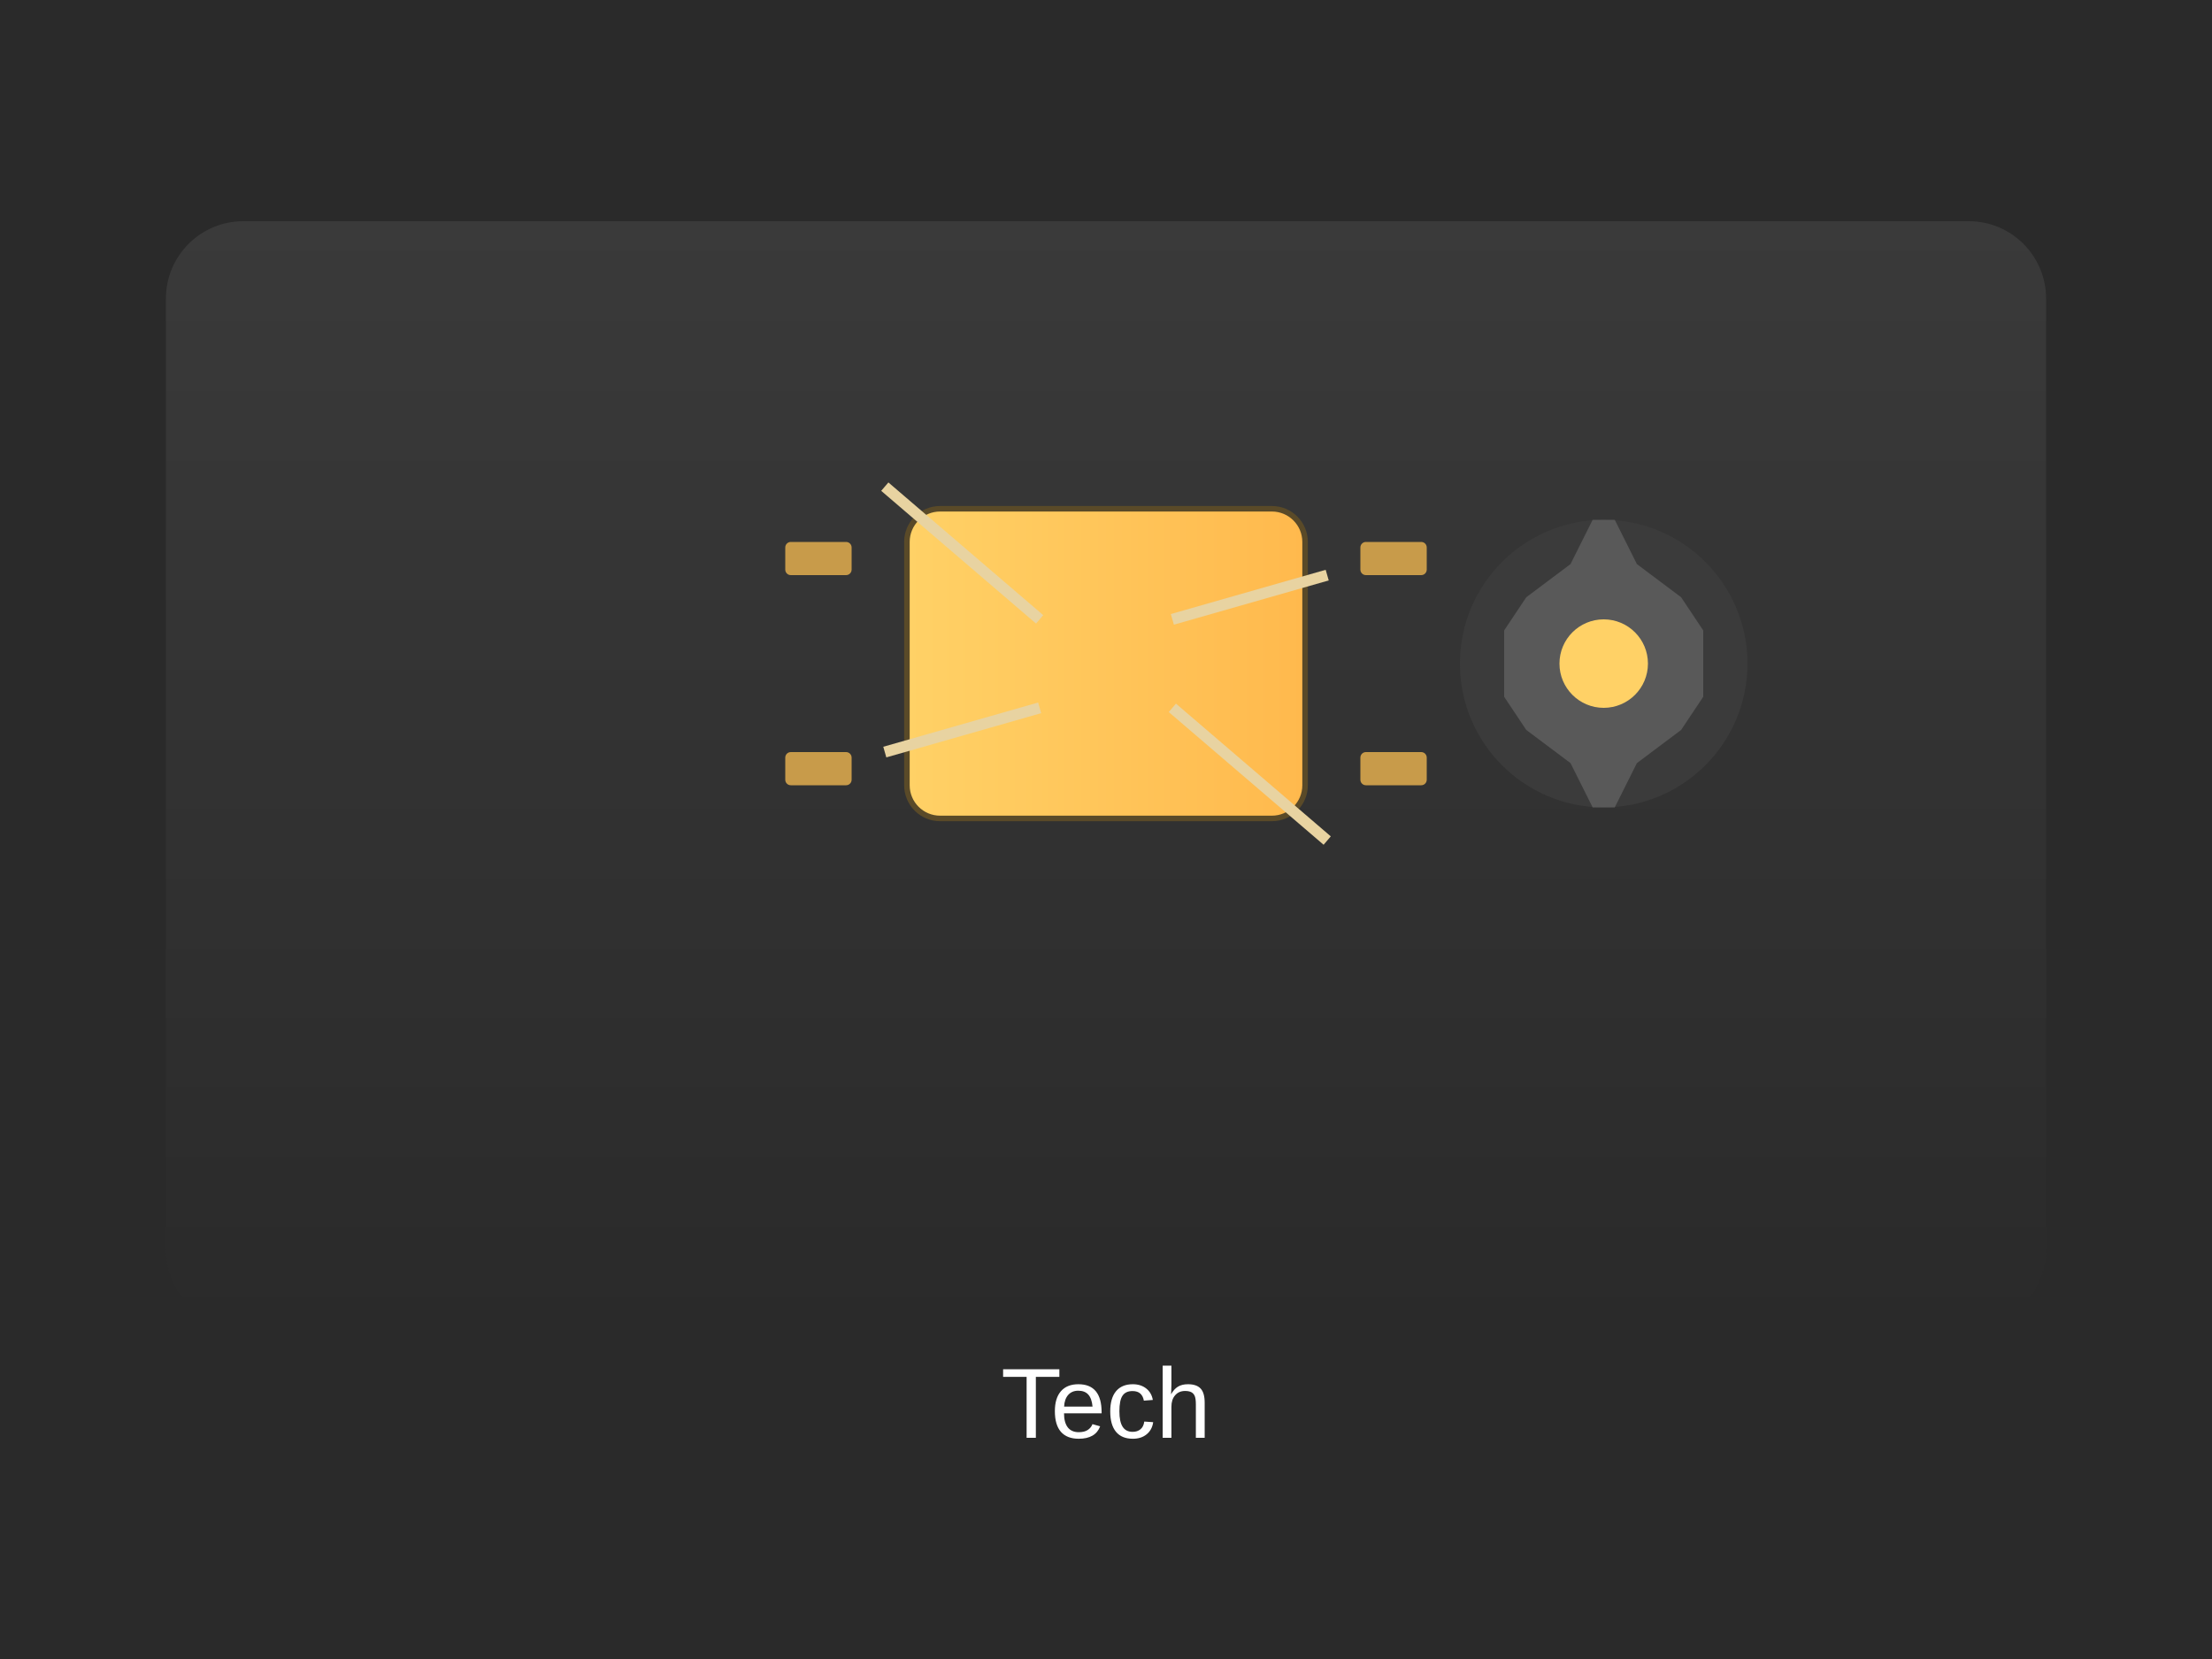
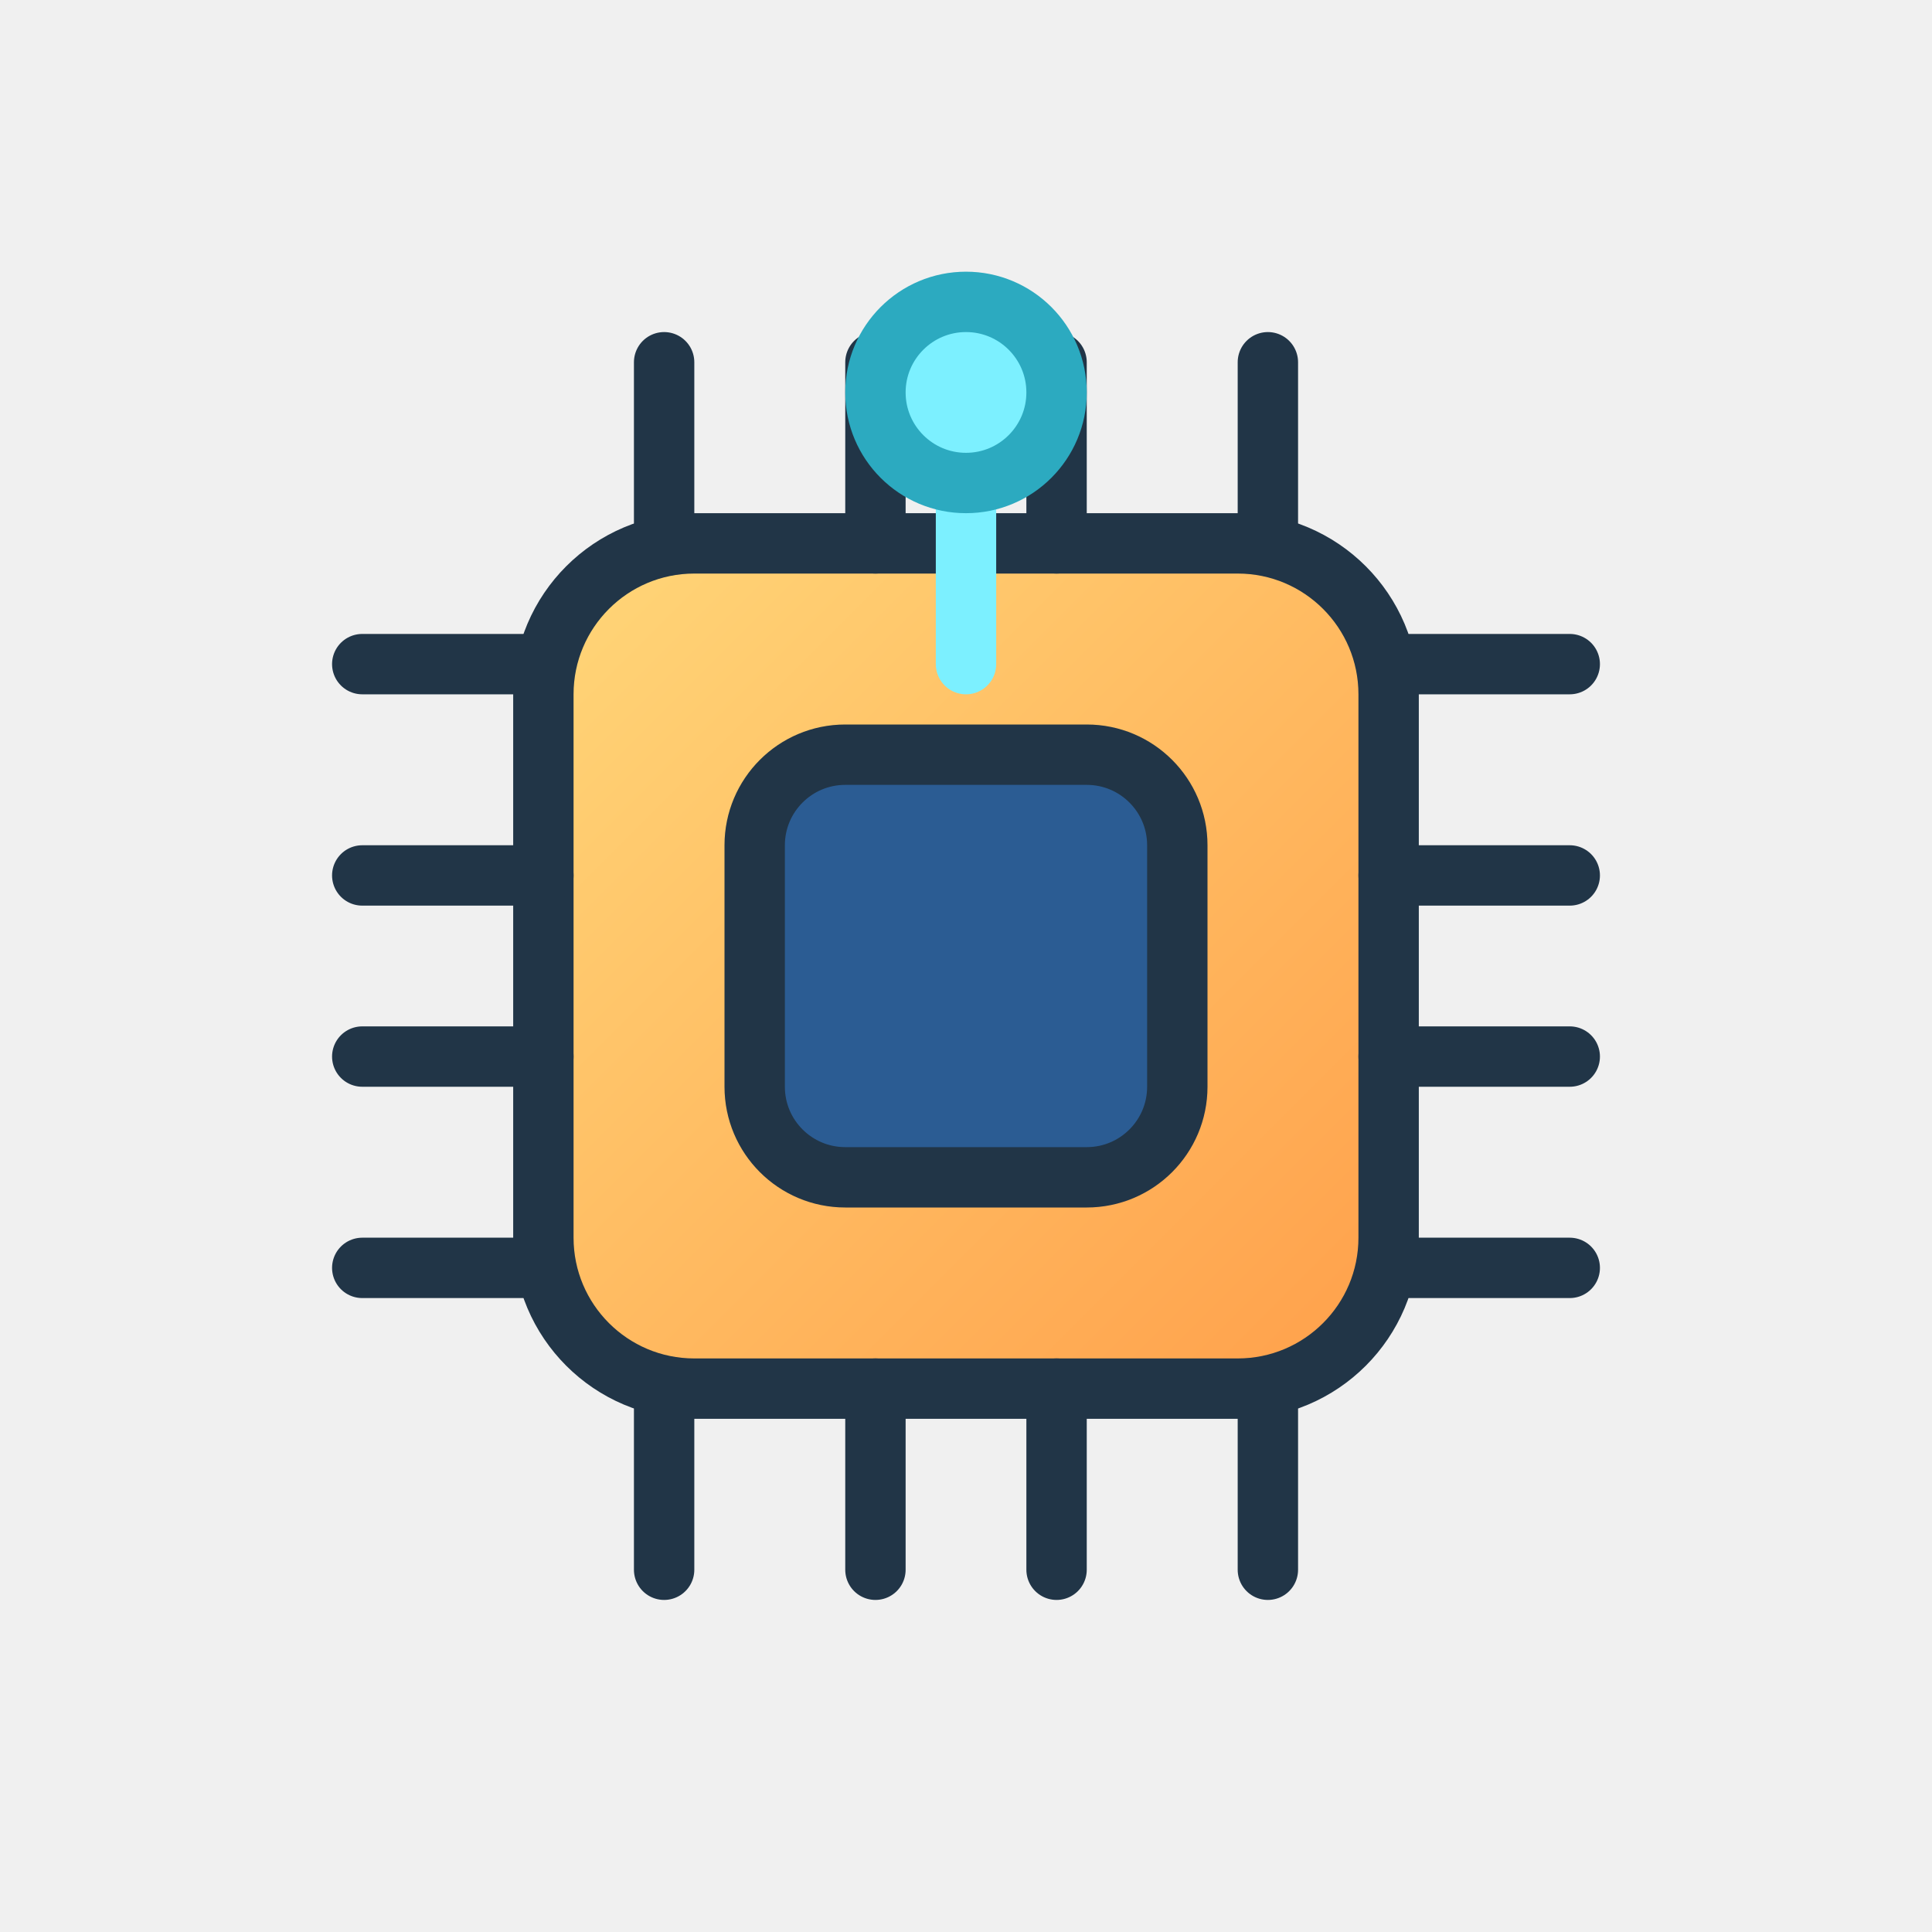
- <svg xmlns="http://www.w3.org/2000/svg" width="400" height="300" viewBox="0 0 400 300">
+ <svg xmlns="http://www.w3.org/2000/svg" width="128" height="128" viewBox="0 0 128 128">
  <defs>
-     <linearGradient id="techBg" x1="0" x2="0" y1="0" y2="1">
-       <stop offset="0%" stop-color="#3a3a3a" />
-       <stop offset="100%" stop-color="#2a2a2a" />
-     </linearGradient>
-     <linearGradient id="chipGrad" x1="0" x2="1">
-       <stop offset="0%" stop-color="#ffd166" />
-       <stop offset="100%" stop-color="#ffb94d" />
+     <linearGradient id="techChip" x1="0" x2="1" y1="0" y2="1">
+       <stop offset="0%" stop-color="#ffd779" />
+       <stop offset="100%" stop-color="#ff9f4a" />
    </linearGradient>
  </defs>
-   <rect width="100%" height="100%" fill="#2a2a2a" />
-   <g transform="translate(200,120)">
-     <rect x="-170" y="-80" width="340" height="200" rx="14" fill="url(#techBg)" />
-     <rect x="-36" y="-28" width="72" height="56" rx="6" fill="url(#chipGrad)" stroke="#5a4a28" stroke-width="1" />
-     <g fill="#c89b4a">
-       <rect x="-58" y="-22" width="12" height="6" rx="1" />
-       <rect x="46" y="-22" width="12" height="6" rx="1" />
-       <rect x="-58" y="16" width="12" height="6" rx="1" />
-       <rect x="46" y="16" width="12" height="6" rx="1" />
-     </g>
-     <g stroke="#e8d3a1" stroke-width="2" fill="none">
-       <path d="M -12 -8 L -40 -32" />
-       <path d="M 12 8 L 40 32" />
-       <path d="M -12 8 L -40 16" />
-       <path d="M 12 -8 L 40 -16" />
-     </g>
-     <g transform="translate(90,0)">
-       <circle cx="0" cy="0" r="26" fill="#3b3b3b" />
-       <path d="M -2 -26 L 2 -26 L 6 -18 L 14 -12 L 18 -6 L 18 6 L 14 12 L 6 18 L 2 26 L -2 26 L -6 18 L -14 12 L -18 6 L -18 -6 L -14 -12 L -6 -18 Z" fill="#5a5a5a" opacity="0.95" />
-       <circle cx="0" cy="0" r="8" fill="#ffd166" />
-     </g>
+   <g stroke="#213547" stroke-width="4" stroke-linecap="round" stroke-linejoin="round">
+     <rect x="36" y="36" width="56" height="56" rx="10" fill="url(#techChip)" />
+     <rect x="50" y="50" width="28" height="28" rx="6" fill="#2b5c93" />
+     <path d="M44 24 V36 M58 24 V36 M70 24 V36 M84 24 V36" fill="none" />
+     <path d="M44 92 V104 M58 92 V104 M70 92 V104 M84 92 V104" fill="none" />
+     <path d="M24 44 H36 M24 58 H36 M24 70 H36 M24 84 H36" fill="none" />
+     <path d="M92 44 H104 M92 58 H104 M92 70 H104 M92 84 H104" fill="none" />
+     <path d="M64 44 V30" fill="none" stroke="#7cf0ff" />
+     <circle cx="64" cy="26" r="6" fill="#7cf0ff" stroke="#2caac0" />
  </g>
-   <text x="200" y="260" font-size="18" font-family="Arial" fill="#ffffff" text-anchor="middle">Tech</text>
</svg>
